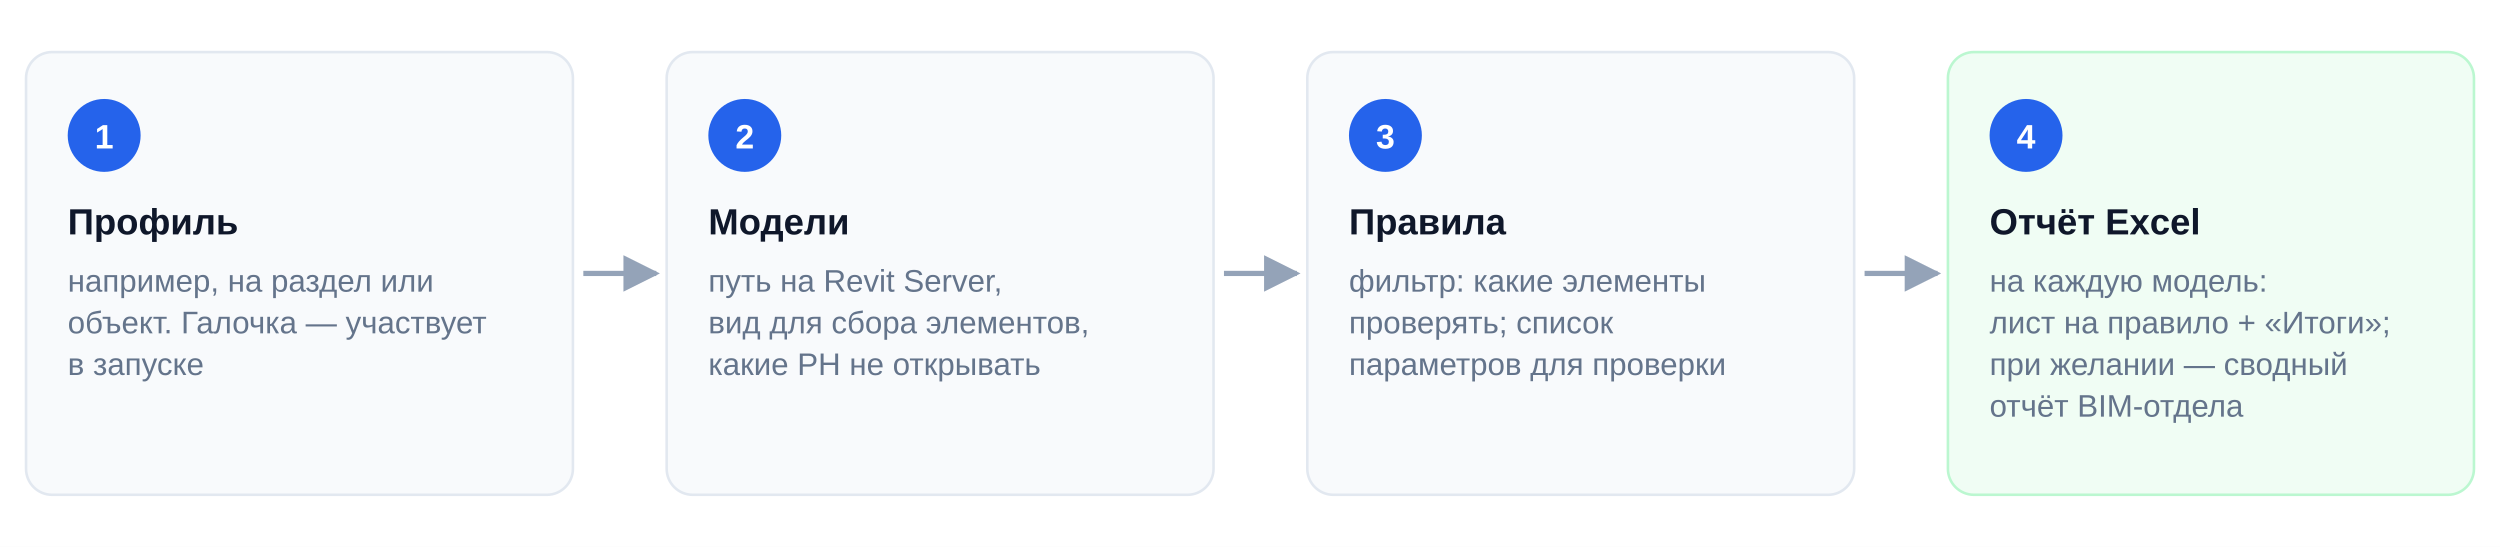
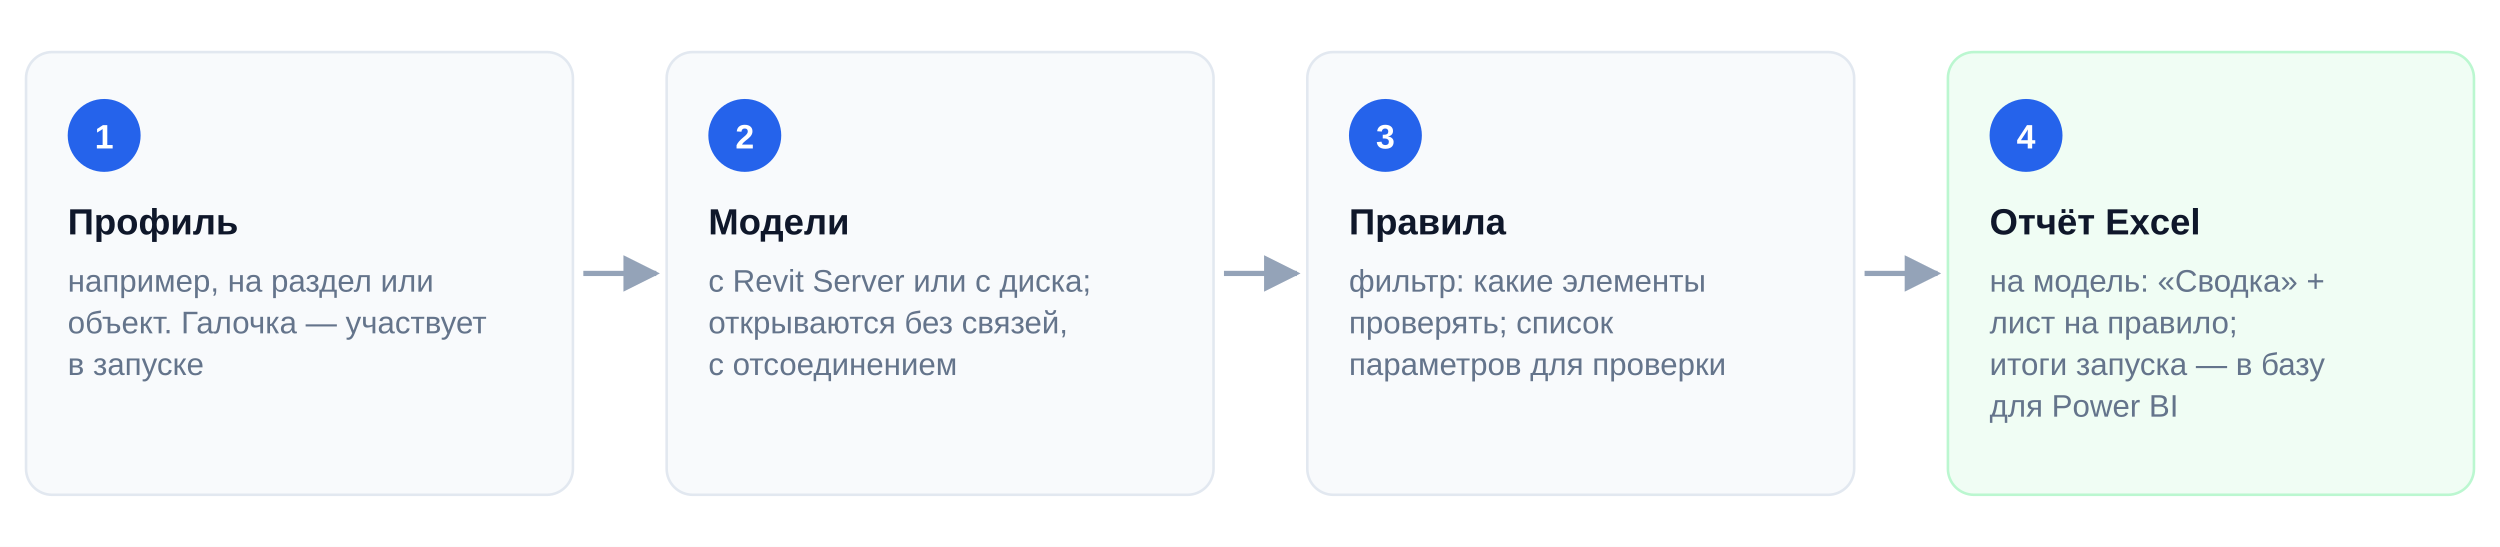
<svg xmlns="http://www.w3.org/2000/svg" width="960" height="210" viewBox="0 0 960 210" font-family="Segoe UI, Arial, sans-serif">
  <style>
    .card { fill: #f8fafc; stroke: #e2e8f0; }
    .h { font-size: 14px; font-weight: 600; fill: #0f172a; }
    .s { font-size: 12px; fill: #64748b; }
    .ar { stroke: #94a3b8; stroke-width: 2; fill: none; marker-end: url(#a); }
    .ic { font-size: 22px; }
  </style>
  <defs>
    <marker id="a" viewBox="0 0 10 10" refX="9" refY="5" markerWidth="7" markerHeight="7" orient="auto">
      <path d="M0 0 L10 5 L0 10 z" fill="#94a3b8" />
    </marker>
  </defs>
  <rect width="960" height="210" fill="#ffffff" />
  <g transform="translate(10,20)">
    <rect class="card" width="210" height="170" rx="10" />
    <circle cx="30" cy="32" r="14" fill="#2563eb" />
    <text x="30" y="37" text-anchor="middle" font-size="13" font-weight="700" fill="#ffffff">1</text>
    <text class="h" x="16" y="70">Профиль</text>
    <text class="s" x="16" y="92">например, на раздел или</text>
    <text class="s" x="16" y="108">объект. Галочка — участвует</text>
    <text class="s" x="16" y="124">в запуске</text>
  </g>
  <path class="ar" d="M224 105 H252" />
  <g transform="translate(256,20)">
    <rect class="card" width="210" height="170" rx="10" />
    <circle cx="30" cy="32" r="14" fill="#2563eb" />
    <text x="30" y="37" text-anchor="middle" font-size="13" font-weight="700" fill="#ffffff">2</text>
    <text class="h" x="16" y="70">Модели</text>
-     <text class="s" x="16" y="92">путь на Revit Server,</text>
-     <text class="s" x="16" y="108">вид для сбора элементов,</text>
-     <text class="s" x="16" y="124">какие РН не открывать</text>
+     <text class="s" x="16" y="92">с Revit Server или с диска;</text>
+     <text class="s" x="16" y="108">открываются без связей,</text>
+     <text class="s" x="16" y="124">с отсоединением</text>
  </g>
  <path class="ar" d="M470 105 H498" />
  <g transform="translate(502,20)">
    <rect class="card" width="210" height="170" rx="10" />
    <circle cx="30" cy="32" r="14" fill="#2563eb" />
    <text x="30" y="37" text-anchor="middle" font-size="13" font-weight="700" fill="#ffffff">3</text>
    <text class="h" x="16" y="70">Правила</text>
    <text class="s" x="16" y="92">фильтр: какие элементы</text>
    <text class="s" x="16" y="108">проверять; список</text>
    <text class="s" x="16" y="124">параметров для проверки</text>
  </g>
  <path class="ar" d="M716 105 H744" />
  <g transform="translate(748,20)">
    <rect class="card" width="202" height="170" rx="10" style="fill:#f0fdf4;stroke:#bbf7d0" />
    <circle cx="30" cy="32" r="14" fill="#2563eb" />
    <text x="30" y="37" text-anchor="middle" font-size="13" font-weight="700" fill="#ffffff">4</text>
    <text class="h" x="16" y="70">Отчёт Excel</text>
-     <text class="s" x="16" y="92">на каждую модель:</text>
-     <text class="s" x="16" y="108">лист на правило + «Итоги»;</text>
-     <text class="s" x="16" y="124">при желании — сводный</text>
-     <text class="s" x="16" y="140">отчёт BIM-отдела</text>
+     <text class="s" x="16" y="92">на модель: «Сводка» +</text>
+     <text class="s" x="16" y="108">лист на правило;</text>
+     <text class="s" x="16" y="124">итоги запуска — в базу</text>
+     <text class="s" x="16" y="140">для Power BI</text>
  </g>
</svg>
